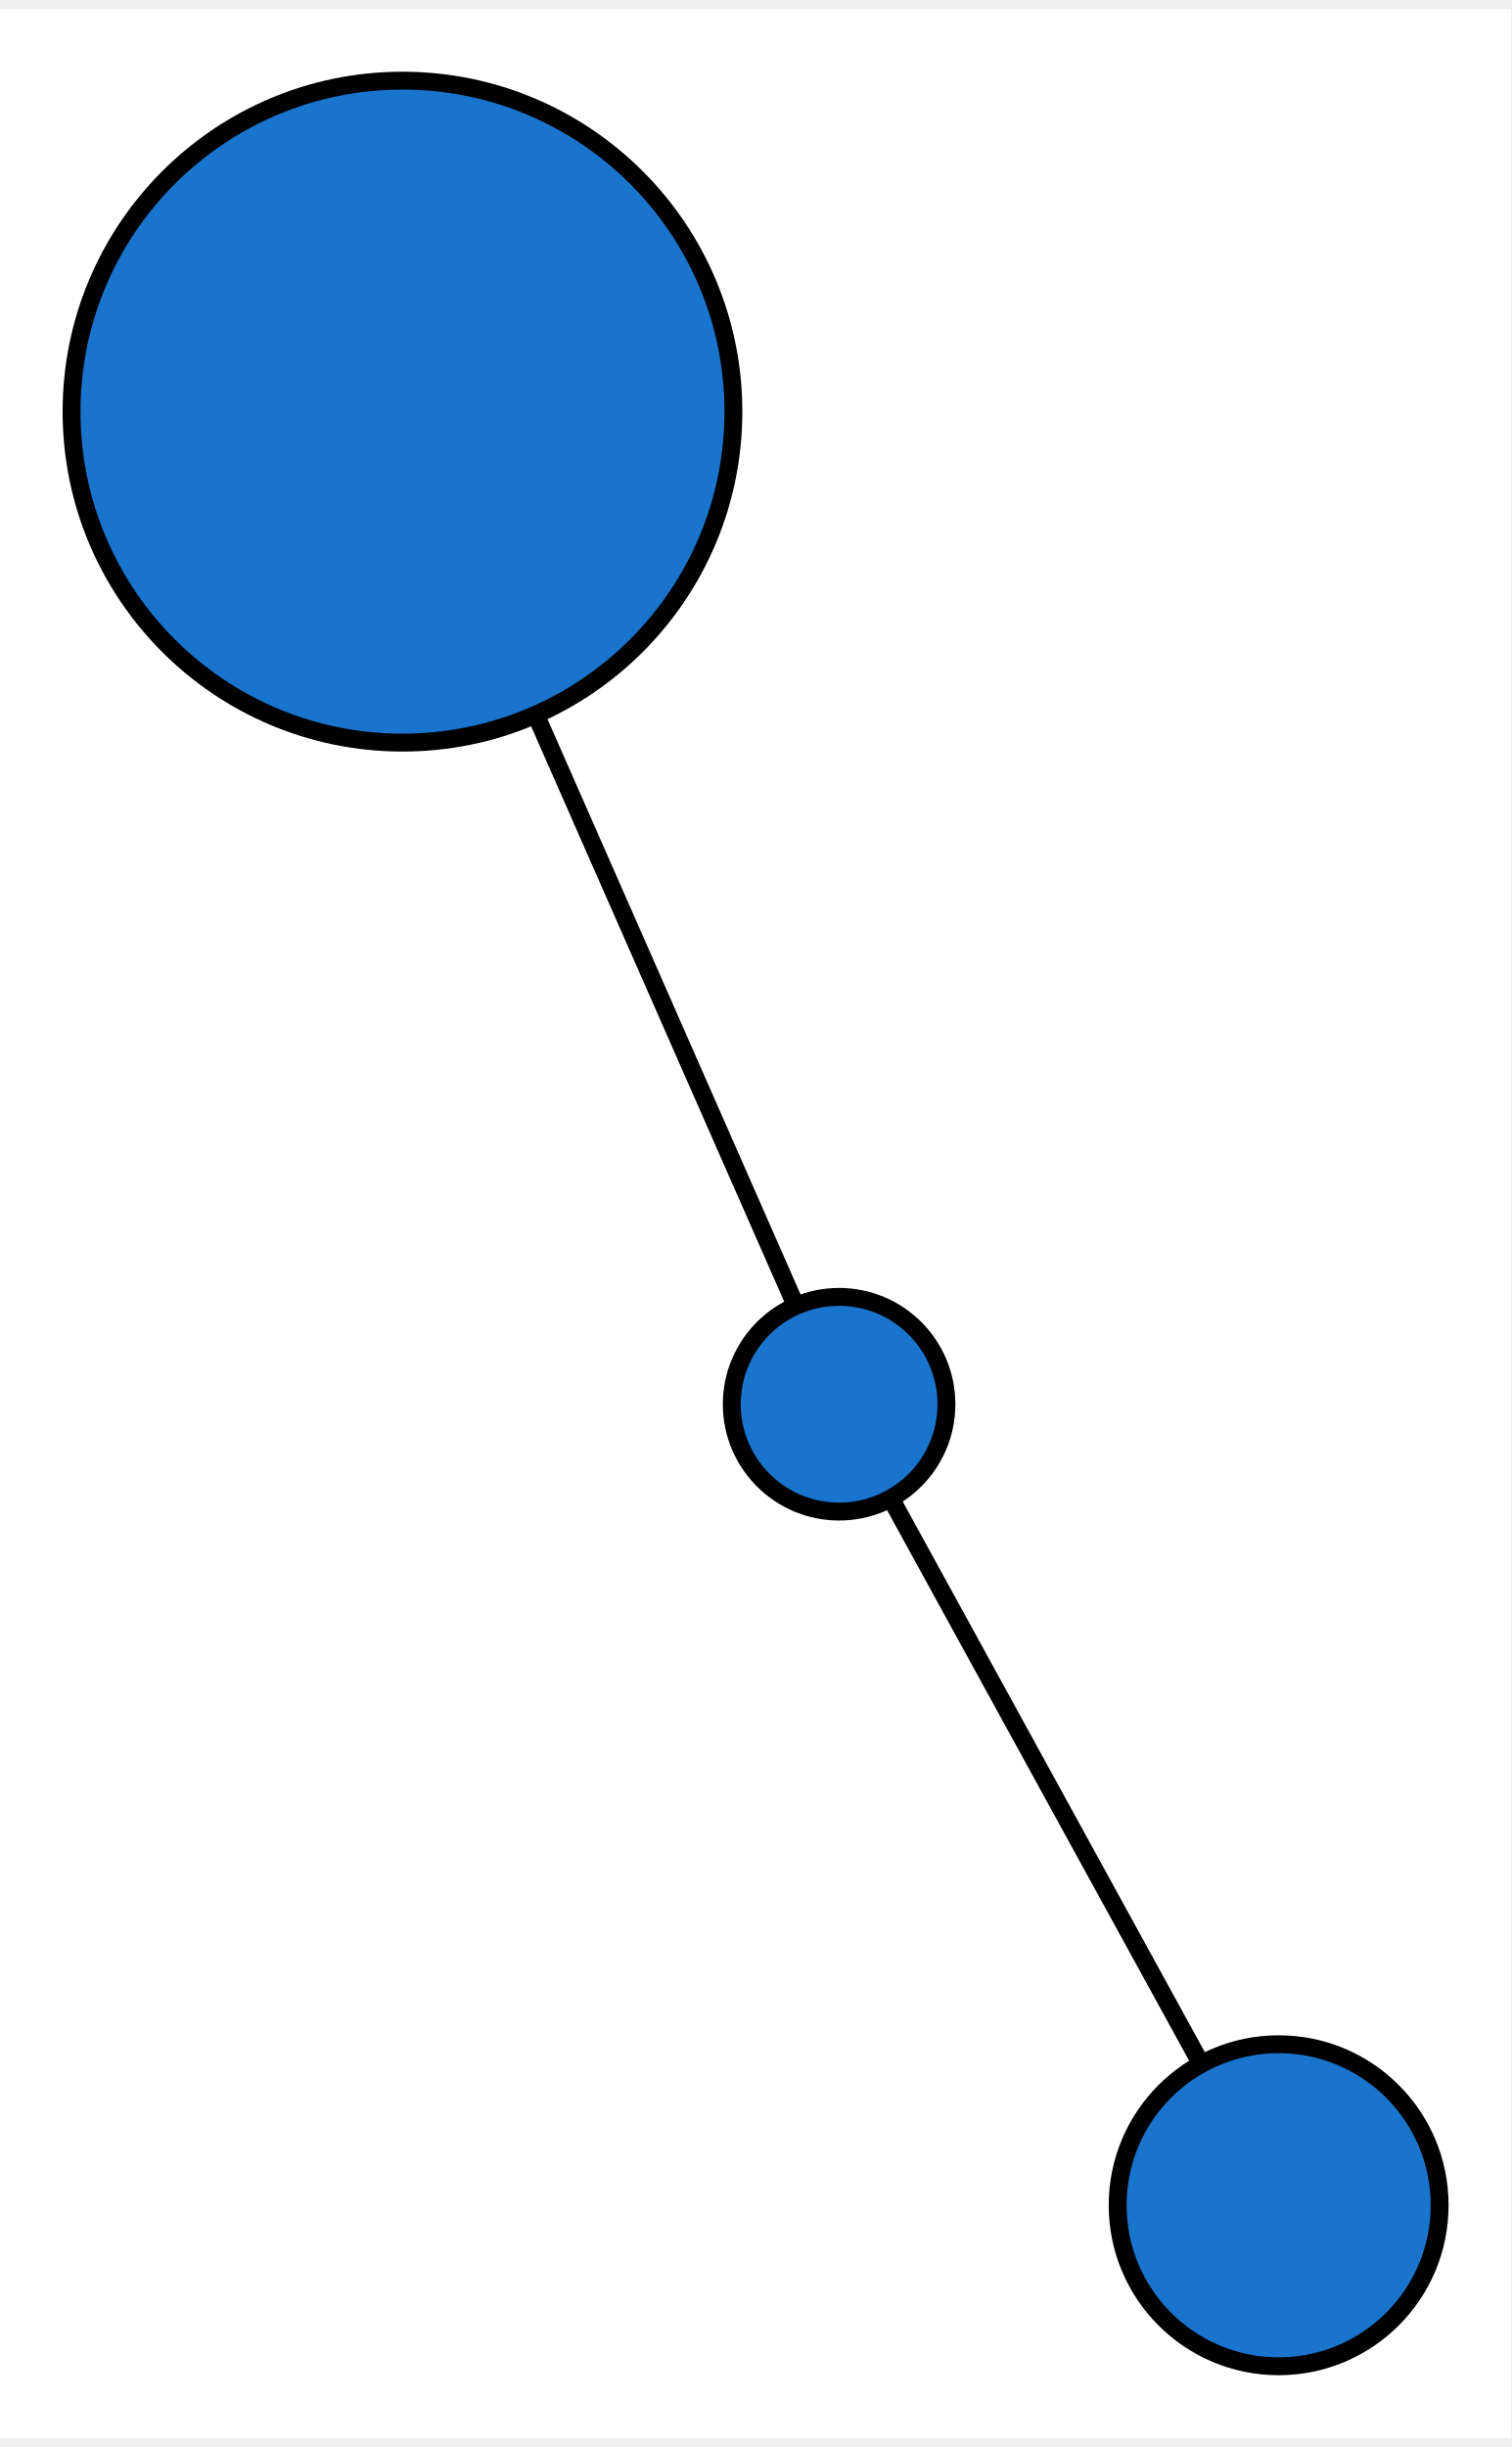
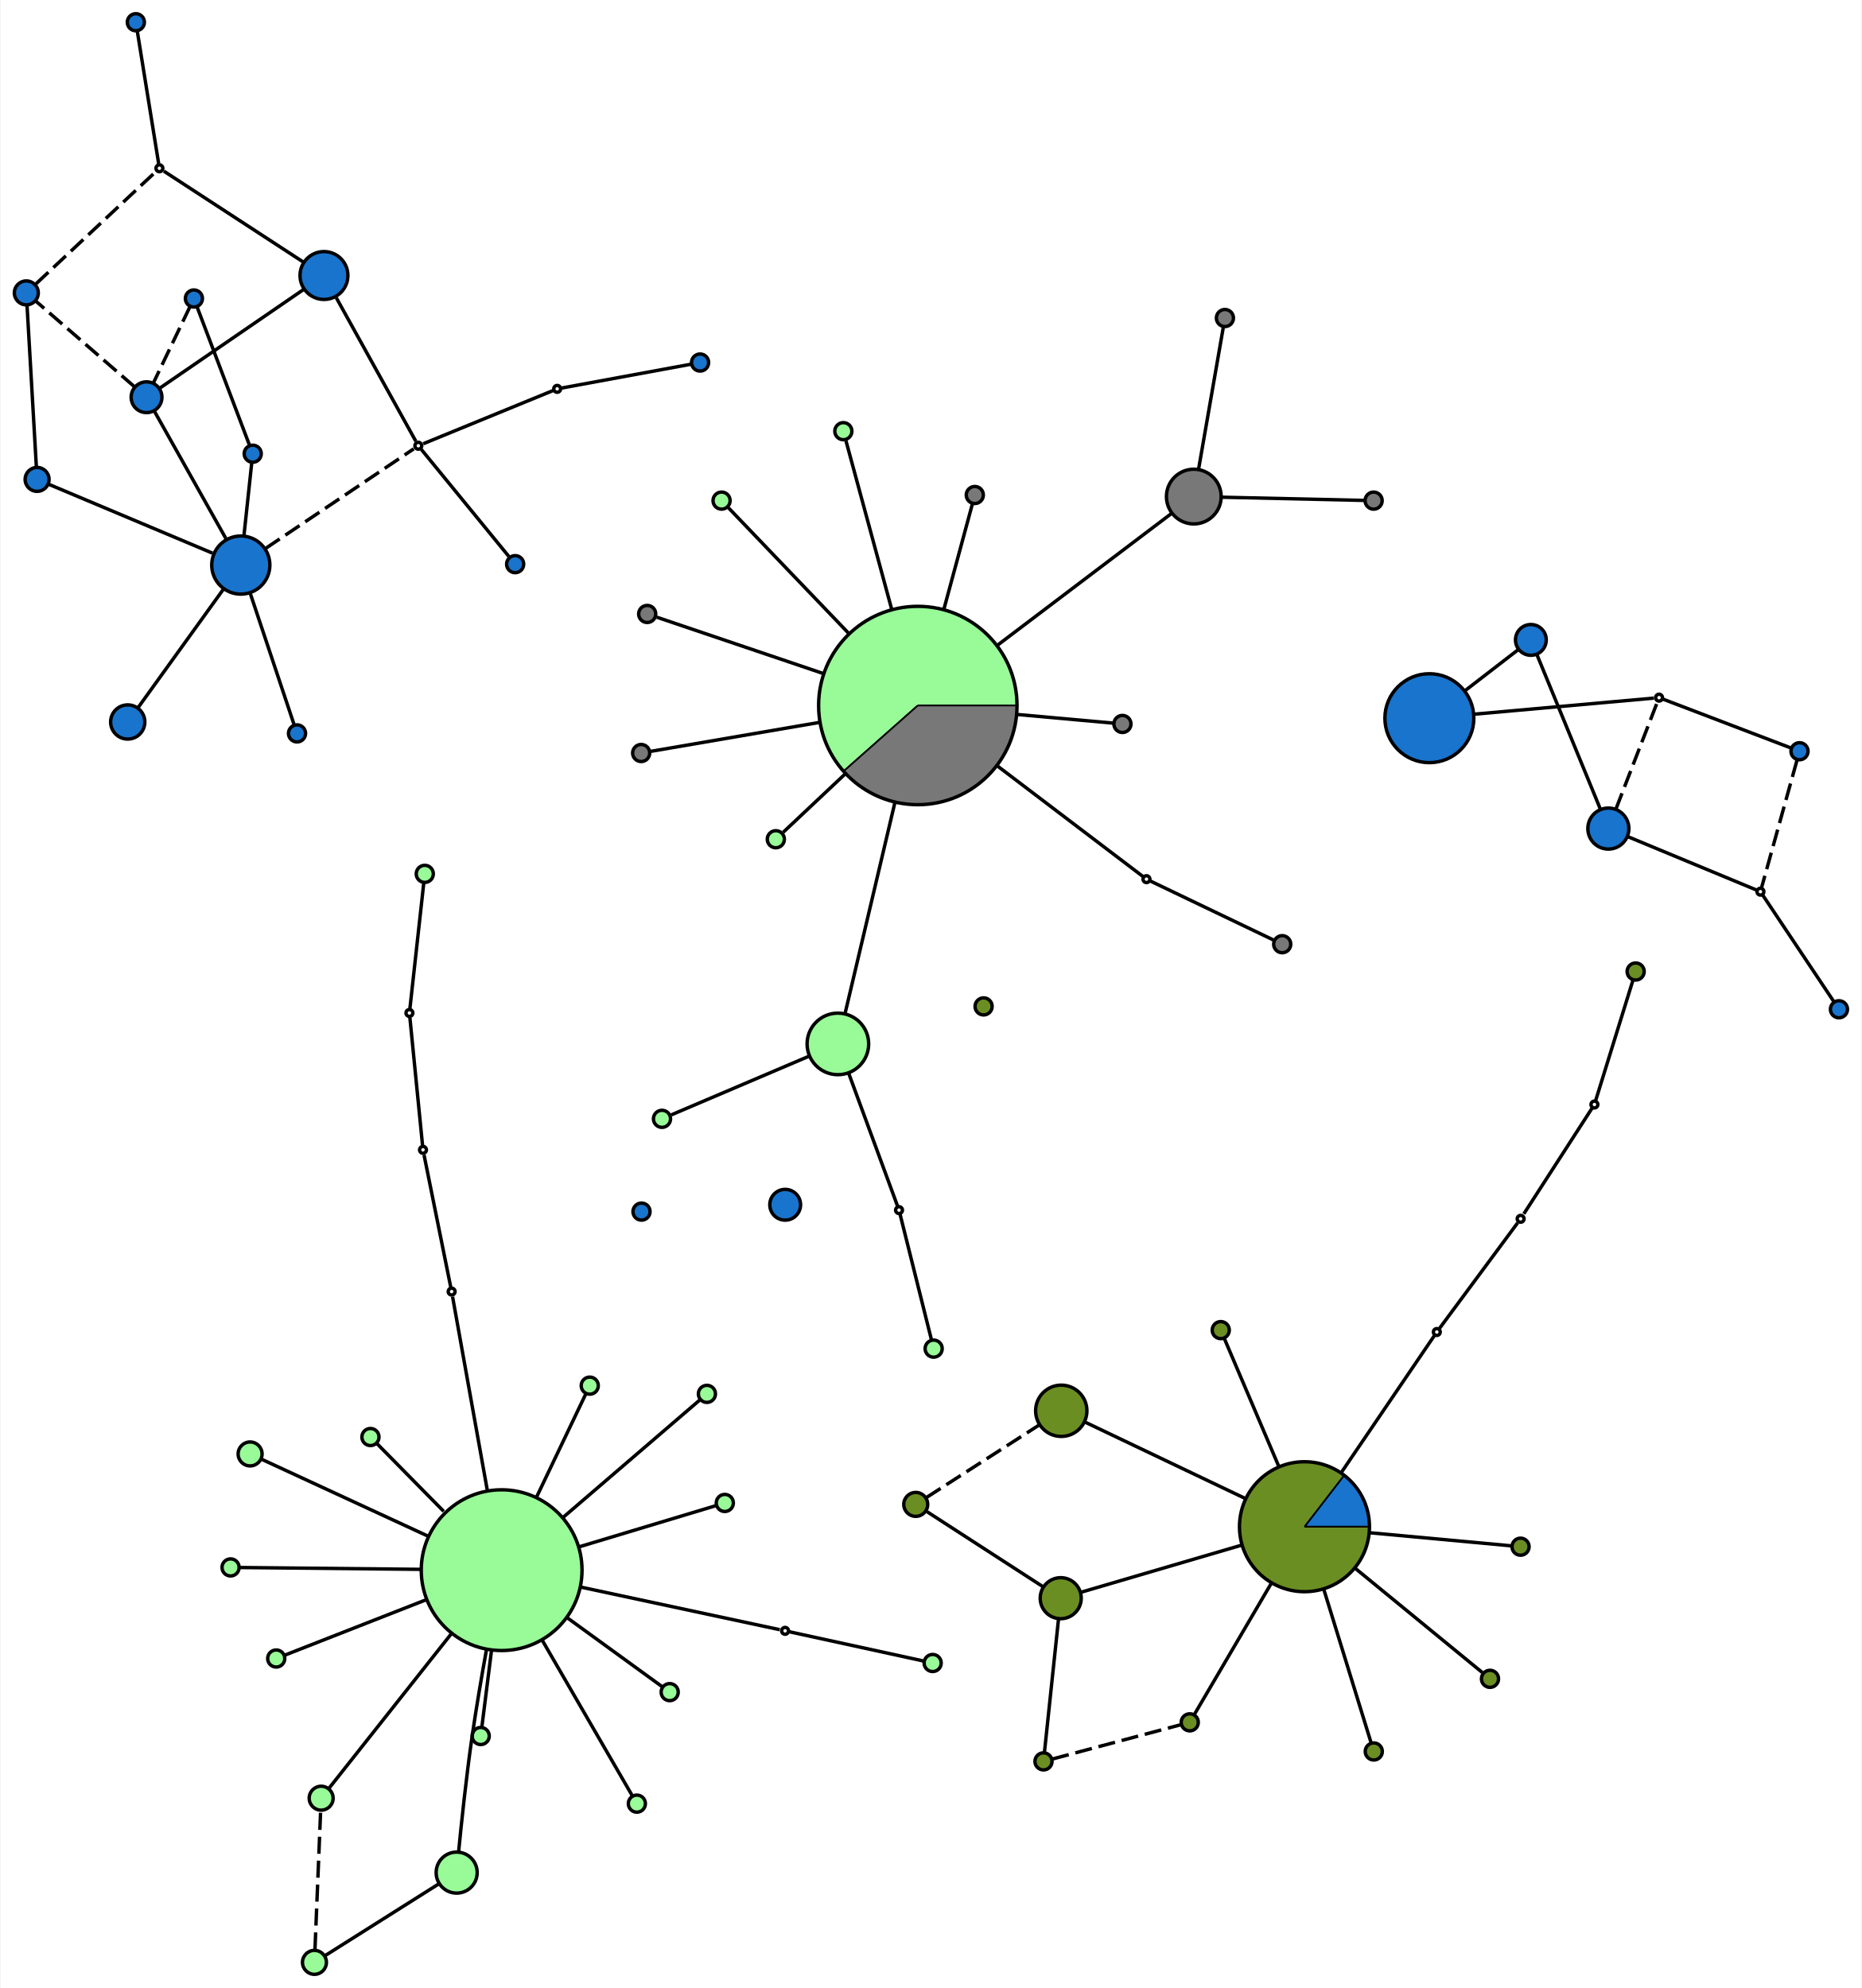
- <svg xmlns="http://www.w3.org/2000/svg" width="84pt" height="136pt" viewBox="0.00 0.00 84.48 135.76">
-   <g id="graph0" class="graph" transform="scale(1 1) rotate(0) translate(10.3222 117.988)">
-     <polygon fill="white" stroke="none" points="-10.322,17.768 -10.322,-117.988 74.16,-117.988 74.16,17.768 -10.322,17.768" />
+ <svg xmlns="http://www.w3.org/2000/svg" width="544pt" height="581pt" viewBox="0.00 0.00 543.87 581.27">
+   <g id="graph0" class="graph" transform="scale(1 1) rotate(0) translate(184.334 397.259)">
+     <polygon fill="white" stroke="none" points="-184.334,184.015 -184.334,-397.259 359.538,-397.259 359.538,184.015 -184.334,184.015" />
    <g id="node1" class="node">
-       <ellipse fill="#1874cd" stroke="black" cx="12.178" cy="-95.488" rx="18.5" ry="18.5" />
+       <ellipse fill="palegreen" stroke="black" cx="-37.884" cy="61.84" rx="23.5" ry="23.5" />
+     </g>
+     <g id="node2" class="node">
+       <ellipse fill="palegreen" stroke="black" cx="27.35" cy="42.19" rx="2.5" ry="2.5" />
+     </g>
+     <g id="edge1" class="edge">
+       <path fill="none" stroke="black" d="M-15.069,54.968C-0.078,50.452 17.957,45.019 24.666,42.999" />
+     </g>
+     <g id="node4" class="node">
+       <ellipse fill="palegreen" stroke="black" cx="-44.002" cy="110.331" rx="2.5" ry="2.5" />
+     </g>
+     <g id="edge2" class="edge">
+       <path fill="none" stroke="black" d="M-40.836,85.234C-41.96,94.146 -43.104,103.212 -43.658,107.607" />
+     </g>
+     <g id="node6" class="node">
+       <ellipse fill="palegreen" stroke="black" cx="-76.237" cy="22.91" rx="2.5" ry="2.5" />
+     </g>
+     <g id="edge3" class="edge">
+       <path fill="none" stroke="black" d="M-54.818,44.651C-62.524,36.83 -70.719,28.511 -74.335,24.84" />
+     </g>
+     <g id="node8" class="node">
+       <ellipse fill="palegreen" stroke="black" cx="-111.416" cy="27.858" rx="3.5" ry="3.5" />
+     </g>
+     <g id="edge6" class="edge">
+       <path fill="none" stroke="black" d="M-59.549,51.828C-76.833,43.841 -99.507,33.362 -108.005,29.435" />
+     </g>
+     <g id="node10" class="node">
+       <ellipse fill="palegreen" stroke="black" cx="-51.033" cy="150.272" rx="6" ry="6" />
+     </g>
+     <g id="edge7" class="edge">
+       <path fill="none" stroke="black" d="M-42.302,84.981C-43.75,92.994 -45.296,102.045 -46.502,110.339 -48.229,122.215 -49.681,136.159 -50.447,144.031" />
+     </g>
+     <g id="node11" class="node">
+       <ellipse fill="palegreen" stroke="black" cx="-103.781" cy="87.672" rx="2.5" ry="2.5" />
+     </g>
+     <g id="edge8" class="edge">
+       <path fill="none" stroke="black" d="M-59.827,70.442C-75.402,76.547 -94.684,84.106 -101.367,86.725" />
+     </g>
+     <g id="node12" class="node">
+       <ellipse fill="palegreen" stroke="black" cx="1.641" cy="130.104" rx="2.5" ry="2.5" />
+     </g>
+     <g id="edge9" class="edge">
+       <path fill="none" stroke="black" d="M-26.025,82.322C-16.384,98.973 -3.737,120.814 0.325,127.83" />
+     </g>
+     <g id="node13" class="node">
+       <ellipse fill="palegreen" stroke="black" cx="-90.645" cy="128.513" rx="3.5" ry="3.5" />
+     </g>
+     <g id="edge10" class="edge">
+       <path fill="none" stroke="black" d="M-52.581,80.412C-65.266,96.441 -82.466,118.177 -88.47,125.764" />
+     </g>
+     <g id="node15" class="node">
+       <ellipse fill="palegreen" stroke="black" cx="-117.125" cy="61.038" rx="2.5" ry="2.5" />
+     </g>
+     <g id="edge11" class="edge">
+       <path fill="none" stroke="black" d="M-61.659,61.6C-80.988,61.404 -106.342,61.148 -114.486,61.065" />
+     </g>
+     <g id="node19" class="node">
+       <ellipse fill="palegreen" stroke="black" cx="22.12" cy="10.293" rx="2.5" ry="2.5" />
+     </g>
+     <g id="edge16" class="edge">
+       <path fill="none" stroke="black" d="M-19.881,46.374C-5.244,33.8 13.955,17.307 20.122,12.009" />
+     </g>
+     <g id="node21" class="node">
+       <ellipse fill="palegreen" stroke="black" cx="-12.129" cy="7.889" rx="2.5" ry="2.5" />
+     </g>
+     <g id="edge17" class="edge">
+       <path fill="none" stroke="black" d="M-27.705,40.517C-22.081,28.736 -15.738,15.448 -13.232,10.198" />
+     </g>
+     <g id="node23" class="node">
+       <ellipse fill="palegreen" stroke="black" cx="11.236" cy="97.502" rx="2.5" ry="2.5" />
+     </g>
+     <g id="edge18" class="edge">
+       <path fill="none" stroke="black" d="M-18.752,75.73C-7.977,83.553 4.265,92.441 9.106,95.955" />
+     </g>
+     <g id="node67" class="node">
+       <ellipse fill="white" stroke="black" cx="44.972" cy="79.58" rx="1" ry="1" />
+     </g>
+     <g id="edge4" class="edge">
+       <path fill="none" stroke="black" d="M-14.804,66.782C6.648,71.375 36.325,77.729 43.41,79.246" />
+     </g>
+     <g id="node68" class="node">
+       <ellipse fill="white" stroke="black" cx="-52.501" cy="-19.613" rx="1" ry="1" />
+     </g>
+     <g id="edge12" class="edge">
+       <path fill="none" stroke="black" d="M-42.112,38.281C-45.89,17.232 -51.011,-11.306 -52.232,-18.112" />
    </g>
    <g id="node3" class="node">
-       <ellipse fill="#1874cd" stroke="black" cx="36.588" cy="-40.006" rx="6" ry="6" />
-     </g>
-     <g id="edge1" class="edge">
-       <path fill="none" stroke="black" d="M19.634,-78.54C24.57,-67.323 30.732,-53.316 34.102,-45.657" />
-     </g>
-     <g id="node2" class="node">
-       <ellipse fill="#1874cd" stroke="black" cx="61.16" cy="4.768" rx="9" ry="9" />
-     </g>
-     <g id="edge2" class="edge">
-       <path fill="none" stroke="black" d="M56.653,-3.444C51.665,-12.533 43.772,-26.916 39.525,-34.656" />
+       <path fill="palegreen" stroke="black" stroke-width="0.5" d="M83.772,-190.974C83.772,-190.974 112.772,-190.974 112.772,-190.974 112.772,-192.142 112.702,-193.309 112.561,-194.469 112.42,-195.629 112.209,-196.779 111.93,-197.914 111.65,-199.048 111.302,-200.165 110.888,-201.257 110.473,-202.35 109.993,-203.416 109.45,-204.451 108.907,-205.485 108.302,-206.486 107.639,-207.447 106.975,-208.409 106.254,-209.33 105.479,-210.204 104.704,-211.079 103.877,-211.906 103.003,-212.68 102.128,-213.455 101.208,-214.176 100.246,-214.84 99.284,-215.504 98.284,-216.109 97.249,-216.652 96.215,-217.195 95.148,-217.675 94.056,-218.089 92.963,-218.503 91.847,-218.851 90.712,-219.131 89.578,-219.411 88.428,-219.621 87.268,-219.762 86.108,-219.903 84.941,-219.974 83.772,-219.974 82.604,-219.974 81.436,-219.903 80.277,-219.762 79.117,-219.621 77.966,-219.411 76.832,-219.131 75.698,-218.851 74.581,-218.503 73.489,-218.089 72.396,-217.675 71.33,-217.195 70.295,-216.652 69.261,-216.109 68.26,-215.504 67.298,-214.84 66.337,-214.176 65.416,-213.455 64.542,-212.68 63.667,-211.906 62.84,-211.079 62.065,-210.204 61.291,-209.33 60.569,-208.409 59.906,-207.447 59.242,-206.486 58.637,-205.485 58.094,-204.451 57.551,-203.416 57.071,-202.35 56.657,-201.257 56.242,-200.165 55.895,-199.048 55.615,-197.914 55.335,-196.779 55.124,-195.629 54.984,-194.469 54.843,-193.309 54.772,-192.142 54.772,-190.974 54.772,-189.805 54.843,-188.638 54.984,-187.478 55.124,-186.318 55.335,-185.168 55.615,-184.033 55.895,-182.899 56.242,-181.783 56.657,-180.69 57.071,-179.598 57.551,-178.531 58.094,-177.497 58.637,-176.462 59.242,-175.461 59.906,-174.5 60.569,-173.538 61.291,-172.618 62.065,-171.743 62.065,-171.743 83.772,-190.974 83.772,-190.974" />
+       <path fill="#787878" stroke="black" stroke-width="0.5" d="M83.772,-190.974C83.772,-190.974 62.065,-171.743 62.065,-171.743 63.034,-170.65 64.084,-169.631 65.206,-168.696 66.328,-167.761 67.519,-166.912 68.769,-166.156 70.019,-165.4 71.325,-164.74 72.674,-164.181 74.024,-163.622 75.414,-163.166 76.832,-162.816 78.25,-162.467 79.693,-162.225 81.148,-162.093 82.603,-161.96 84.065,-161.938 85.523,-162.027 86.981,-162.115 88.431,-162.313 89.859,-162.62 91.287,-162.926 92.69,-163.34 94.056,-163.858 95.422,-164.376 96.746,-164.997 98.019,-165.714 99.291,-166.432 100.507,-167.244 101.657,-168.145 102.807,-169.046 103.887,-170.033 104.888,-171.096 105.89,-172.16 106.809,-173.298 107.639,-174.5 108.469,-175.702 109.206,-176.965 109.846,-178.278 110.485,-179.592 111.025,-180.951 111.459,-182.346 111.894,-183.741 112.222,-185.166 112.442,-186.61 112.662,-188.054 112.772,-189.513 112.772,-190.974 112.772,-190.974 83.772,-190.974 83.772,-190.974" />
+       <ellipse fill="none" stroke="black" cx="83.772" cy="-190.974" rx="29" ry="29" />
+     </g>
+     <g id="node5" class="node">
+       <ellipse fill="palegreen" stroke="black" cx="60.403" cy="-92.031" rx="9" ry="9" />
+     </g>
+     <g id="edge19" class="edge">
+       <path fill="none" stroke="black" d="M77.075,-162.621C72.166,-141.835 65.81,-114.925 62.546,-101.105" />
+     </g>
+     <g id="node14" class="node">
+       <ellipse fill="palegreen" stroke="black" cx="42.264" cy="-151.877" rx="2.5" ry="2.5" />
+     </g>
+     <g id="edge20" class="edge">
+       <path fill="none" stroke="black" d="M62.532,-170.967C55.191,-164.053 47.932,-157.216 44.43,-153.917" />
+     </g>
+     <g id="node18" class="node">
+       <ellipse fill="palegreen" stroke="black" cx="62.002" cy="-271.188" rx="2.5" ry="2.5" />
+     </g>
+     <g id="edge21" class="edge">
+       <path fill="none" stroke="black" d="M76.158,-219.029C71.058,-237.823 64.9,-260.51 62.771,-268.357" />
+     </g>
+     <g id="node20" class="node">
+       <ellipse fill="palegreen" stroke="black" cx="26.403" cy="-250.885" rx="2.5" ry="2.5" />
+     </g>
+     <g id="edge22" class="edge">
+       <path fill="none" stroke="black" d="M63.707,-211.928C50.266,-225.965 34.04,-242.91 28.428,-248.77" />
+     </g>
+     <g id="node24" class="node">
+       <ellipse fill="#787878" stroke="black" cx="164.447" cy="-252.066" rx="8" ry="8" />
+     </g>
+     <g id="edge23" class="edge">
+       <path fill="none" stroke="black" d="M107.107,-208.644C124.418,-221.753 146.844,-238.736 157.813,-247.042" />
+     </g>
+     <g id="node25" class="node">
+       <ellipse fill="#787878" stroke="black" cx="2.899" cy="-177.09" rx="2.5" ry="2.5" />
+     </g>
+     <g id="edge24" class="edge">
+       <path fill="none" stroke="black" d="M55.032,-186.04C36.145,-182.798 13.534,-178.916 5.719,-177.574" />
+     </g>
+     <g id="node28" class="node">
+       <ellipse fill="#787878" stroke="black" cx="4.663" cy="-217.745" rx="2.5" ry="2.5" />
+     </g>
+     <g id="edge27" class="edge">
+       <path fill="none" stroke="black" d="M56.103,-200.337C37.568,-206.609 15.194,-214.181 7.455,-216.8" />
+     </g>
+     <g id="node29" class="node">
+       <ellipse fill="#787878" stroke="black" cx="143.585" cy="-185.582" rx="2.5" ry="2.5" />
+     </g>
+     <g id="edge28" class="edge">
+       <path fill="none" stroke="black" d="M112.978,-188.341C124.365,-187.314 135.888,-186.275 140.938,-185.82" />
+     </g>
+     <g id="node30" class="node">
+       <ellipse fill="#787878" stroke="black" cx="100.431" cy="-252.523" rx="2.5" ry="2.5" />
+     </g>
+     <g id="edge29" class="edge">
+       <path fill="none" stroke="black" d="M91.419,-219.226C94.772,-231.614 98.273,-244.551 99.731,-249.935" />
+     </g>
+     <g id="node71" class="node">
+       <ellipse fill="white" stroke="black" cx="150.61" cy="-140.202" rx="1" ry="1" />
+     </g>
+     <g id="edge25" class="edge">
+       <path fill="none" stroke="black" d="M107.149,-173.216C124.014,-160.405 144.64,-144.737 149.533,-141.02" />
+     </g>
+     <g id="node22" class="node">
+       <ellipse fill="palegreen" stroke="black" cx="8.989" cy="-70.126" rx="2.5" ry="2.5" />
+     </g>
+     <g id="edge32" class="edge">
+       <path fill="none" stroke="black" d="M51.913,-88.414C40.048,-83.359 19.127,-74.445 11.698,-71.28" />
+     </g>
+     <g id="node72" class="node">
+       <ellipse fill="white" stroke="black" cx="78.28" cy="-43.435" rx="1" ry="1" />
+     </g>
+     <g id="edge30" class="edge">
+       <path fill="none" stroke="black" d="M63.517,-83.566C67.999,-71.384 75.941,-49.795 77.856,-44.589" />
+     </g>
+     <g id="node7" class="node">
+       <ellipse fill="palegreen" stroke="black" cx="88.111" cy="88.985" rx="2.5" ry="2.5" />
+     </g>
+     <g id="node9" class="node">
+       <ellipse fill="palegreen" stroke="black" cx="-92.607" cy="176.515" rx="3.5" ry="3.5" />
+     </g>
+     <g id="edge33" class="edge">
+       <path fill="none" stroke="black" d="M-89.617,174.628C-82.617,170.209 -65.09,159.145 -56.272,153.579" />
+     </g>
+     <g id="edge69" class="edge">
+       <path fill="none" stroke="black" stroke-dasharray="5,2" d="M-92.453,172.749C-92.085,163.731 -91.155,140.995 -90.793,132.131" />
+     </g>
+     <g id="node16" class="node">
+       <ellipse fill="palegreen" stroke="black" cx="-60.353" cy="-141.751" rx="2.5" ry="2.5" />
+     </g>
+     <g id="node17" class="node">
+       <ellipse fill="palegreen" stroke="black" cx="88.401" cy="-2.935" rx="2.5" ry="2.5" />
+     </g>
+     <g id="node27" class="node">
+       <ellipse fill="#787878" stroke="black" cx="217.015" cy="-250.881" rx="2.5" ry="2.5" />
+     </g>
+     <g id="edge34" class="edge">
+       <path fill="none" stroke="black" d="M172.661,-251.881C184.674,-251.61 206.446,-251.119 214.189,-250.944" />
+     </g>
+     <g id="node31" class="node">
+       <ellipse fill="#787878" stroke="black" cx="173.544" cy="-304.274" rx="2.5" ry="2.5" />
+     </g>
+     <g id="edge35" class="edge">
+       <path fill="none" stroke="black" d="M165.869,-260.224C167.948,-272.154 171.715,-293.778 173.055,-301.467" />
+     </g>
+     <g id="node26" class="node">
+       <ellipse fill="#787878" stroke="black" cx="190.291" cy="-121.187" rx="2.5" ry="2.5" />
+     </g>
+     <g id="node32" class="node">
+       <ellipse fill="#1874cd" stroke="black" cx="233.306" cy="-187.267" rx="13" ry="13" />
+     </g>
+     <g id="node45" class="node">
+       <ellipse fill="#1874cd" stroke="black" cx="262.979" cy="-210.159" rx="4.5" ry="4.5" />
+     </g>
+     <g id="edge36" class="edge">
+       <path fill="none" stroke="black" d="M243.684,-195.274C249.032,-199.399 255.232,-204.182 259.13,-207.189" />
+     </g>
+     <g id="node63" class="node">
+       <ellipse fill="white" stroke="black" cx="300.452" cy="-193.275" rx="1" ry="1" />
+     </g>
+     <g id="edge37" class="edge">
+       <path fill="none" stroke="black" d="M246.572,-188.454C263.694,-189.986 292.104,-192.528 298.939,-193.14" />
+     </g>
+     <g id="node33" class="node">
+       <ellipse fill="#1874cd" stroke="black" cx="353.038" cy="-102.159" rx="2.5" ry="2.5" />
+     </g>
+     <g id="node64" class="node">
+       <ellipse fill="white" stroke="black" cx="330.088" cy="-136.543" rx="1" ry="1" />
+     </g>
+     <g id="edge38" class="edge">
+       <path fill="none" stroke="black" d="M351.532,-104.415C347.065,-111.108 333.997,-130.686 330.8,-135.476" />
+     </g>
+     <g id="node34" class="node">
+       <ellipse fill="#1874cd" stroke="black" cx="285.631" cy="-154.992" rx="6" ry="6" />
+     </g>
+     <g id="edge39" class="edge">
+       <path fill="none" stroke="black" d="M283.207,-160.896C278.641,-172.014 268.863,-195.828 264.804,-205.714" />
+     </g>
+     <g id="edge70" class="edge">
+       <path fill="none" stroke="black" stroke-dasharray="5,2" d="M287.818,-160.641C291.425,-169.959 298.393,-187.956 300.078,-192.31" />
+     </g>
+     <g id="edge40" class="edge">
+       <path fill="none" stroke="black" d="M291.443,-152.58C301.987,-148.204 323.667,-139.208 328.922,-137.027" />
+     </g>
+     <g id="node35" class="node">
+       <ellipse fill="#1874cd" stroke="black" cx="-89.825" cy="-316.703" rx="7" ry="7" />
+     </g>
+     <g id="node47" class="node">
+       <ellipse fill="#1874cd" stroke="black" cx="-141.689" cy="-281.114" rx="4.5" ry="4.5" />
+     </g>
+     <g id="edge41" class="edge">
+       <path fill="none" stroke="black" d="M-95.775,-312.62C-106.524,-305.244 -128.897,-289.892 -137.857,-283.744" />
+     </g>
+     <g id="node65" class="node">
+       <ellipse fill="white" stroke="black" cx="-62.241" cy="-266.925" rx="1" ry="1" />
+     </g>
+     <g id="edge42" class="edge">
+       <path fill="none" stroke="black" d="M-86.219,-310.195C-79.677,-298.389 -66.225,-274.115 -62.965,-268.231" />
+     </g>
+     <g id="node66" class="node">
+       <ellipse fill="white" stroke="black" cx="-137.927" cy="-348.061" rx="1" ry="1" />
+     </g>
+     <g id="edge43" class="edge">
+       <path fill="none" stroke="black" d="M-95.724,-320.548C-106.962,-327.875 -130.845,-343.445 -136.64,-347.223" />
+     </g>
+     <g id="node36" class="node">
+       <ellipse fill="#1874cd" stroke="black" cx="45" cy="-45" rx="4.5" ry="4.5" />
+     </g>
+     <g id="node37" class="node">
+       <ellipse fill="#1874cd" stroke="black" cx="-33.937" cy="-232.306" rx="2.5" ry="2.5" />
+     </g>
+     <g id="edge44" class="edge">
+       <path fill="none" stroke="black" d="M-35.794,-234.577C-41.304,-241.316 -57.42,-261.028 -61.363,-265.851" />
+     </g>
+     <g id="node38" class="node">
+       <ellipse fill="#1874cd" stroke="black" cx="-114.135" cy="-232.04" rx="8.5" ry="8.5" />
+     </g>
+     <g id="node42" class="node">
+       <ellipse fill="#1874cd" stroke="black" cx="-110.651" cy="-264.6" rx="2.5" ry="2.5" />
+     </g>
+     <g id="edge45" class="edge">
+       <path fill="none" stroke="black" d="M-113.22,-240.595C-112.462,-247.679 -111.432,-257.305 -110.938,-261.918" />
+     </g>
+     <g id="node43" class="node">
+       <ellipse fill="#1874cd" stroke="black" cx="-147.187" cy="-186.16" rx="5" ry="5" />
+     </g>
+     <g id="edge46" class="edge">
+       <path fill="none" stroke="black" d="M-119.3,-224.871C-126.272,-215.193 -138.472,-198.257 -144.137,-190.394" />
+     </g>
+     <g id="node44" class="node">
+       <ellipse fill="#1874cd" stroke="black" cx="-173.682" cy="-257.091" rx="3.5" ry="3.5" />
+     </g>
+     <g id="edge47" class="edge">
+       <path fill="none" stroke="black" d="M-122.415,-235.523C-135.709,-241.116 -161.245,-251.858 -170.353,-255.69" />
+     </g>
+     <g id="edge48" class="edge">
+       <path fill="none" stroke="black" d="M-118.441,-239.708C-124.374,-250.275 -134.85,-268.933 -139.434,-277.098" />
+     </g>
+     <g id="node48" class="node">
+       <ellipse fill="#1874cd" stroke="black" cx="-97.7" cy="-182.819" rx="2.5" ry="2.5" />
+     </g>
+     <g id="edge49" class="edge">
+       <path fill="none" stroke="black" d="M-111.421,-223.912C-107.629,-212.553 -100.941,-192.525 -98.567,-185.413" />
+     </g>
+     <g id="edge71" class="edge">
+       <path fill="none" stroke="black" stroke-dasharray="5,2" d="M-106.92,-236.89C-94.443,-245.278 -69.593,-261.982 -63.576,-266.027" />
+     </g>
+     <g id="node39" class="node">
+       <ellipse fill="#1874cd" stroke="black" cx="-127.847" cy="-309.982" rx="2.5" ry="2.5" />
+     </g>
+     <g id="edge50" class="edge">
+       <path fill="none" stroke="black" d="M-126.923,-307.542C-123.965,-299.736 -114.747,-275.409 -111.666,-267.278" />
+     </g>
+     <g id="edge72" class="edge">
+       <path fill="none" stroke="black" stroke-dasharray="5,2" d="M-128.934,-307.717C-131.228,-302.932 -136.602,-291.724 -139.591,-285.491" />
+     </g>
+     <g id="node40" class="node">
+       <ellipse fill="#1874cd" stroke="black" cx="3" cy="-43" rx="2.5" ry="2.5" />
+     </g>
+     <g id="node41" class="node">
+       <path fill="#1874cd" stroke="black" stroke-width="0.5" d="M196.799,49.136C196.799,49.136 215.799,49.136 215.799,49.136 215.799,48.412 215.757,47.689 215.675,46.97 215.592,46.251 215.469,45.538 215.305,44.833 215.141,44.128 214.937,43.433 214.694,42.751 214.451,42.07 214.169,41.402 213.849,40.753 213.53,40.103 213.174,39.473 212.783,38.864 212.391,38.255 211.966,37.669 211.507,37.109 211.049,36.549 210.56,36.015 210.041,35.511 209.522,35.006 208.974,34.532 208.401,34.09 208.401,34.09 196.799,49.136 196.799,49.136" />
+       <path fill="olivedrab" stroke="black" stroke-width="0.5" d="M196.799,49.136C196.799,49.136 208.401,34.09 208.401,34.09 207.559,33.441 206.664,32.863 205.725,32.364 204.787,31.864 203.808,31.444 202.799,31.108 201.79,30.773 200.755,30.522 199.704,30.36 198.653,30.197 197.591,30.123 196.527,30.138 195.464,30.153 194.404,30.258 193.358,30.45 192.313,30.643 191.285,30.923 190.286,31.287 189.287,31.652 188.321,32.099 187.397,32.625 186.473,33.152 185.595,33.754 184.771,34.427 183.948,35.1 183.183,35.842 182.484,36.643 181.785,37.444 181.154,38.302 180.599,39.209 180.043,40.115 179.564,41.067 179.168,42.054 178.772,43.04 178.459,44.058 178.233,45.097 178.007,46.136 177.868,47.193 177.819,48.255 177.77,49.317 177.81,50.381 177.938,51.437 178.067,52.492 178.284,53.535 178.588,54.554 178.891,55.573 179.279,56.565 179.748,57.519 180.217,58.474 180.766,59.387 181.388,60.249 182.01,61.112 182.703,61.92 183.46,62.667 184.217,63.413 185.036,64.095 185.907,64.704 186.778,65.314 187.699,65.849 188.66,66.305 189.621,66.76 190.618,67.134 191.641,67.423 192.665,67.711 193.711,67.914 194.768,68.027 195.825,68.141 196.89,68.166 197.951,68.101 199.012,68.037 200.066,67.883 201.102,67.642 202.138,67.401 203.151,67.074 204.132,66.664 205.113,66.253 206.058,65.761 206.956,65.193 207.855,64.624 208.704,63.982 209.495,63.271 210.286,62.56 211.016,61.785 211.678,60.952 212.339,60.12 212.929,59.233 213.442,58.301 213.955,57.37 214.389,56.397 214.739,55.393 215.089,54.389 215.354,53.358 215.532,52.309 215.709,51.261 215.799,50.199 215.799,49.136 215.799,49.136 196.799,49.136 196.799,49.136" />
+       <ellipse fill="none" stroke="black" cx="196.799" cy="49.136" rx="19" ry="19" />
+     </g>
+     <g id="node53" class="node">
+       <ellipse fill="olivedrab" stroke="black" cx="125.545" cy="70.035" rx="6" ry="6" />
+     </g>
+     <g id="edge51" class="edge">
+       <path fill="none" stroke="black" d="M178.449,54.518C162.945,59.065 141.681,65.302 131.478,68.294" />
+     </g>
+     <g id="node56" class="node">
+       <ellipse fill="olivedrab" stroke="black" cx="125.704" cy="15.238" rx="7.5" ry="7.5" />
+     </g>
+     <g id="edge52" class="edge">
+       <path fill="none" stroke="black" d="M179.589,40.93C164.466,33.72 143.245,23.602 132.505,18.48" />
+     </g>
+     <g id="node57" class="node">
+       <ellipse fill="olivedrab" stroke="black" cx="172.326" cy="-8.348" rx="2.5" ry="2.5" />
+     </g>
+     <g id="edge53" class="edge">
+       <path fill="none" stroke="black" d="M189.323,31.577C183.588,18.105 176.2,0.751 173.435,-5.743" />
+     </g>
+     <g id="node58" class="node">
+       <ellipse fill="olivedrab" stroke="black" cx="163.263" cy="106.335" rx="2.5" ry="2.5" />
+     </g>
+     <g id="edge54" class="edge">
+       <path fill="none" stroke="black" d="M187.099,65.68C179.051,79.406 168.345,97.666 164.614,104.031" />
+     </g>
+     <g id="node59" class="node">
+       <ellipse fill="olivedrab" stroke="black" cx="259.963" cy="54.976" rx="2.5" ry="2.5" />
+     </g>
+     <g id="edge55" class="edge">
+       <path fill="none" stroke="black" d="M215.75,50.888C230.576,52.259 249.849,54.041 257.067,54.708" />
+     </g>
+     <g id="node61" class="node">
+       <ellipse fill="olivedrab" stroke="black" cx="251.031" cy="93.611" rx="2.5" ry="2.5" />
+     </g>
+     <g id="edge60" class="edge">
+       <path fill="none" stroke="black" d="M211.618,61.289C224.665,71.989 242.529,86.639 248.77,91.757" />
+     </g>
+     <g id="node62" class="node">
+       <ellipse fill="olivedrab" stroke="black" cx="217.058" cy="114.853" rx="2.5" ry="2.5" />
+     </g>
+     <g id="edge61" class="edge">
+       <path fill="none" stroke="black" d="M202.442,67.442C207.313,83.241 213.918,104.666 216.223,112.144" />
+     </g>
+     <g id="node73" class="node">
+       <ellipse fill="white" stroke="black" cx="235.485" cy="-7.793" rx="1" ry="1" />
+     </g>
+     <g id="edge56" class="edge">
+       <path fill="none" stroke="black" d="M207.575,33.278C217.591,18.539 231.447,-1.852 234.755,-6.719" />
+     </g>
+     <g id="node50" class="node">
+       <ellipse fill="#1874cd" stroke="black" cx="-176.834" cy="-311.623" rx="3.5" ry="3.5" />
+     </g>
+     <g id="edge62" class="edge">
+       <path fill="none" stroke="black" d="M-173.889,-260.669C-174.459,-270.526 -176.047,-298.003 -176.622,-307.96" />
+     </g>
+     <g id="node46" class="node">
+       <ellipse fill="#1874cd" stroke="black" cx="341.506" cy="-177.605" rx="2.5" ry="2.5" />
+     </g>
+     <g id="edge63" class="edge">
+       <path fill="none" stroke="black" d="M338.812,-178.633C330.82,-181.683 307.445,-190.606 301.726,-192.789" />
+     </g>
+     <g id="edge73" class="edge">
+       <path fill="none" stroke="black" stroke-dasharray="5,2" d="M340.757,-174.911C338.534,-166.917 332.033,-143.537 330.442,-137.817" />
+     </g>
+     <g id="edge74" class="edge">
+       <path fill="none" stroke="black" stroke-dasharray="5,2" d="M-145.188,-284.151C-152.132,-290.18 -167.541,-303.556 -173.95,-309.119" />
+     </g>
+     <g id="node49" class="node">
+       <ellipse fill="#1874cd" stroke="black" cx="20.123" cy="-291.257" rx="2.5" ry="2.5" />
+     </g>
+     <g id="node76" class="node">
+       <ellipse fill="white" stroke="black" cx="-21.653" cy="-283.561" rx="1" ry="1" />
+     </g>
+     <g id="edge64" class="edge">
+       <path fill="none" stroke="black" d="M17.382,-290.752C9.25,-289.254 -14.537,-284.872 -20.357,-283.8" />
+     </g>
+     <g id="edge75" class="edge">
+       <path fill="none" stroke="black" stroke-dasharray="5,2" d="M-174.036,-314.243C-166.23,-321.554 -144.438,-341.963 -139.112,-346.951" />
+     </g>
+     <g id="node51" class="node">
+       <ellipse fill="#1874cd" stroke="black" cx="-144.814" cy="-390.759" rx="2.5" ry="2.5" />
+     </g>
+     <g id="edge66" class="edge">
+       <path fill="none" stroke="black" d="M-144.404,-388.216C-143.107,-380.173 -139.12,-355.462 -138.144,-349.41" />
+     </g>
+     <g id="node52" class="node">
+       <ellipse fill="olivedrab" stroke="black" cx="120.508" cy="117.749" rx="2.5" ry="2.5" />
+     </g>
+     <g id="edge67" class="edge">
+       <path fill="none" stroke="black" d="M120.779,115.184C121.555,107.828 123.805,86.521 124.913,76.023" />
+     </g>
+     <g id="edge76" class="edge">
+       <path fill="none" stroke="black" stroke-dasharray="5,2" d="M123.054,117.069C130.677,115.035 153.249,109.009 160.783,106.997" />
+     </g>
+     <g id="node55" class="node">
+       <ellipse fill="olivedrab" stroke="black" cx="83.163" cy="42.609" rx="3.5" ry="3.5" />
+     </g>
+     <g id="edge68" class="edge">
+       <path fill="none" stroke="black" d="M120.348,66.672C111.507,60.95 93.784,49.482 86.454,44.738" />
+     </g>
+     <g id="node54" class="node">
+       <ellipse fill="olivedrab" stroke="black" cx="103" cy="-103" rx="2.5" ry="2.5" />
+     </g>
+     <g id="edge77" class="edge">
+       <path fill="none" stroke="black" stroke-dasharray="5,2" d="M86.222,40.641C93.081,36.228 109.814,25.462 119.145,19.458" />
+     </g>
+     <g id="node60" class="node">
+       <ellipse fill="olivedrab" stroke="black" cx="293.609" cy="-113.198" rx="2.5" ry="2.5" />
+     </g>
+     <g id="edge5" class="edge">
+       <path fill="none" stroke="black" d="M46.039,79.813C51.54,81.012 76.782,86.515 85.297,88.372" />
+     </g>
+     <g id="node69" class="node">
+       <ellipse fill="white" stroke="black" cx="-60.874" cy="-61.053" rx="1" ry="1" />
+     </g>
+     <g id="edge13" class="edge">
+       <path fill="none" stroke="black" d="M-52.708,-20.637C-53.837,-26.221 -59.242,-52.976 -60.576,-59.578" />
+     </g>
+     <g id="node70" class="node">
+       <ellipse fill="white" stroke="black" cx="-64.843" cy="-101.077" rx="1" ry="1" />
+     </g>
+     <g id="edge14" class="edge">
+       <path fill="none" stroke="black" d="M-61.006,-62.384C-61.608,-68.461 -64.094,-93.527 -64.706,-99.699" />
+     </g>
+     <g id="edge15" class="edge">
+       <path fill="none" stroke="black" d="M-64.732,-102.082C-64.159,-107.269 -61.532,-131.069 -60.646,-139.098" />
+     </g>
+     <g id="edge26" class="edge">
+       <path fill="none" stroke="black" d="M151.591,-139.732C156.651,-137.307 179.871,-126.18 187.703,-122.427" />
+     </g>
+     <g id="edge31" class="edge">
+       <path fill="none" stroke="black" d="M78.531,-42.434C79.821,-37.27 85.744,-13.571 87.741,-5.577" />
+     </g>
+     <g id="node74" class="node">
+       <ellipse fill="white" stroke="black" cx="259.988" cy="-40.895" rx="1" ry="1" />
+     </g>
+     <g id="edge57" class="edge">
+       <path fill="none" stroke="black" d="M236.091,-8.611C239.392,-13.072 255.212,-34.444 259.116,-39.717" />
+     </g>
+     <g id="node75" class="node">
+       <ellipse fill="white" stroke="black" cx="281.558" cy="-74.308" rx="1" ry="1" />
+     </g>
+     <g id="edge58" class="edge">
+       <path fill="none" stroke="black" d="M260.915,-42.331C264.527,-47.927 277.623,-68.213 280.84,-73.197" />
+     </g>
+     <g id="edge59" class="edge">
+       <path fill="none" stroke="black" d="M281.856,-75.27C283.393,-80.229 290.445,-102.986 292.823,-110.662" />
+     </g>
+     <g id="edge65" class="edge">
+       <path fill="none" stroke="black" d="M-22.656,-283.15C-28.125,-280.908 -54.33,-270.167 -60.796,-267.517" />
    </g>
  </g>
</svg>
